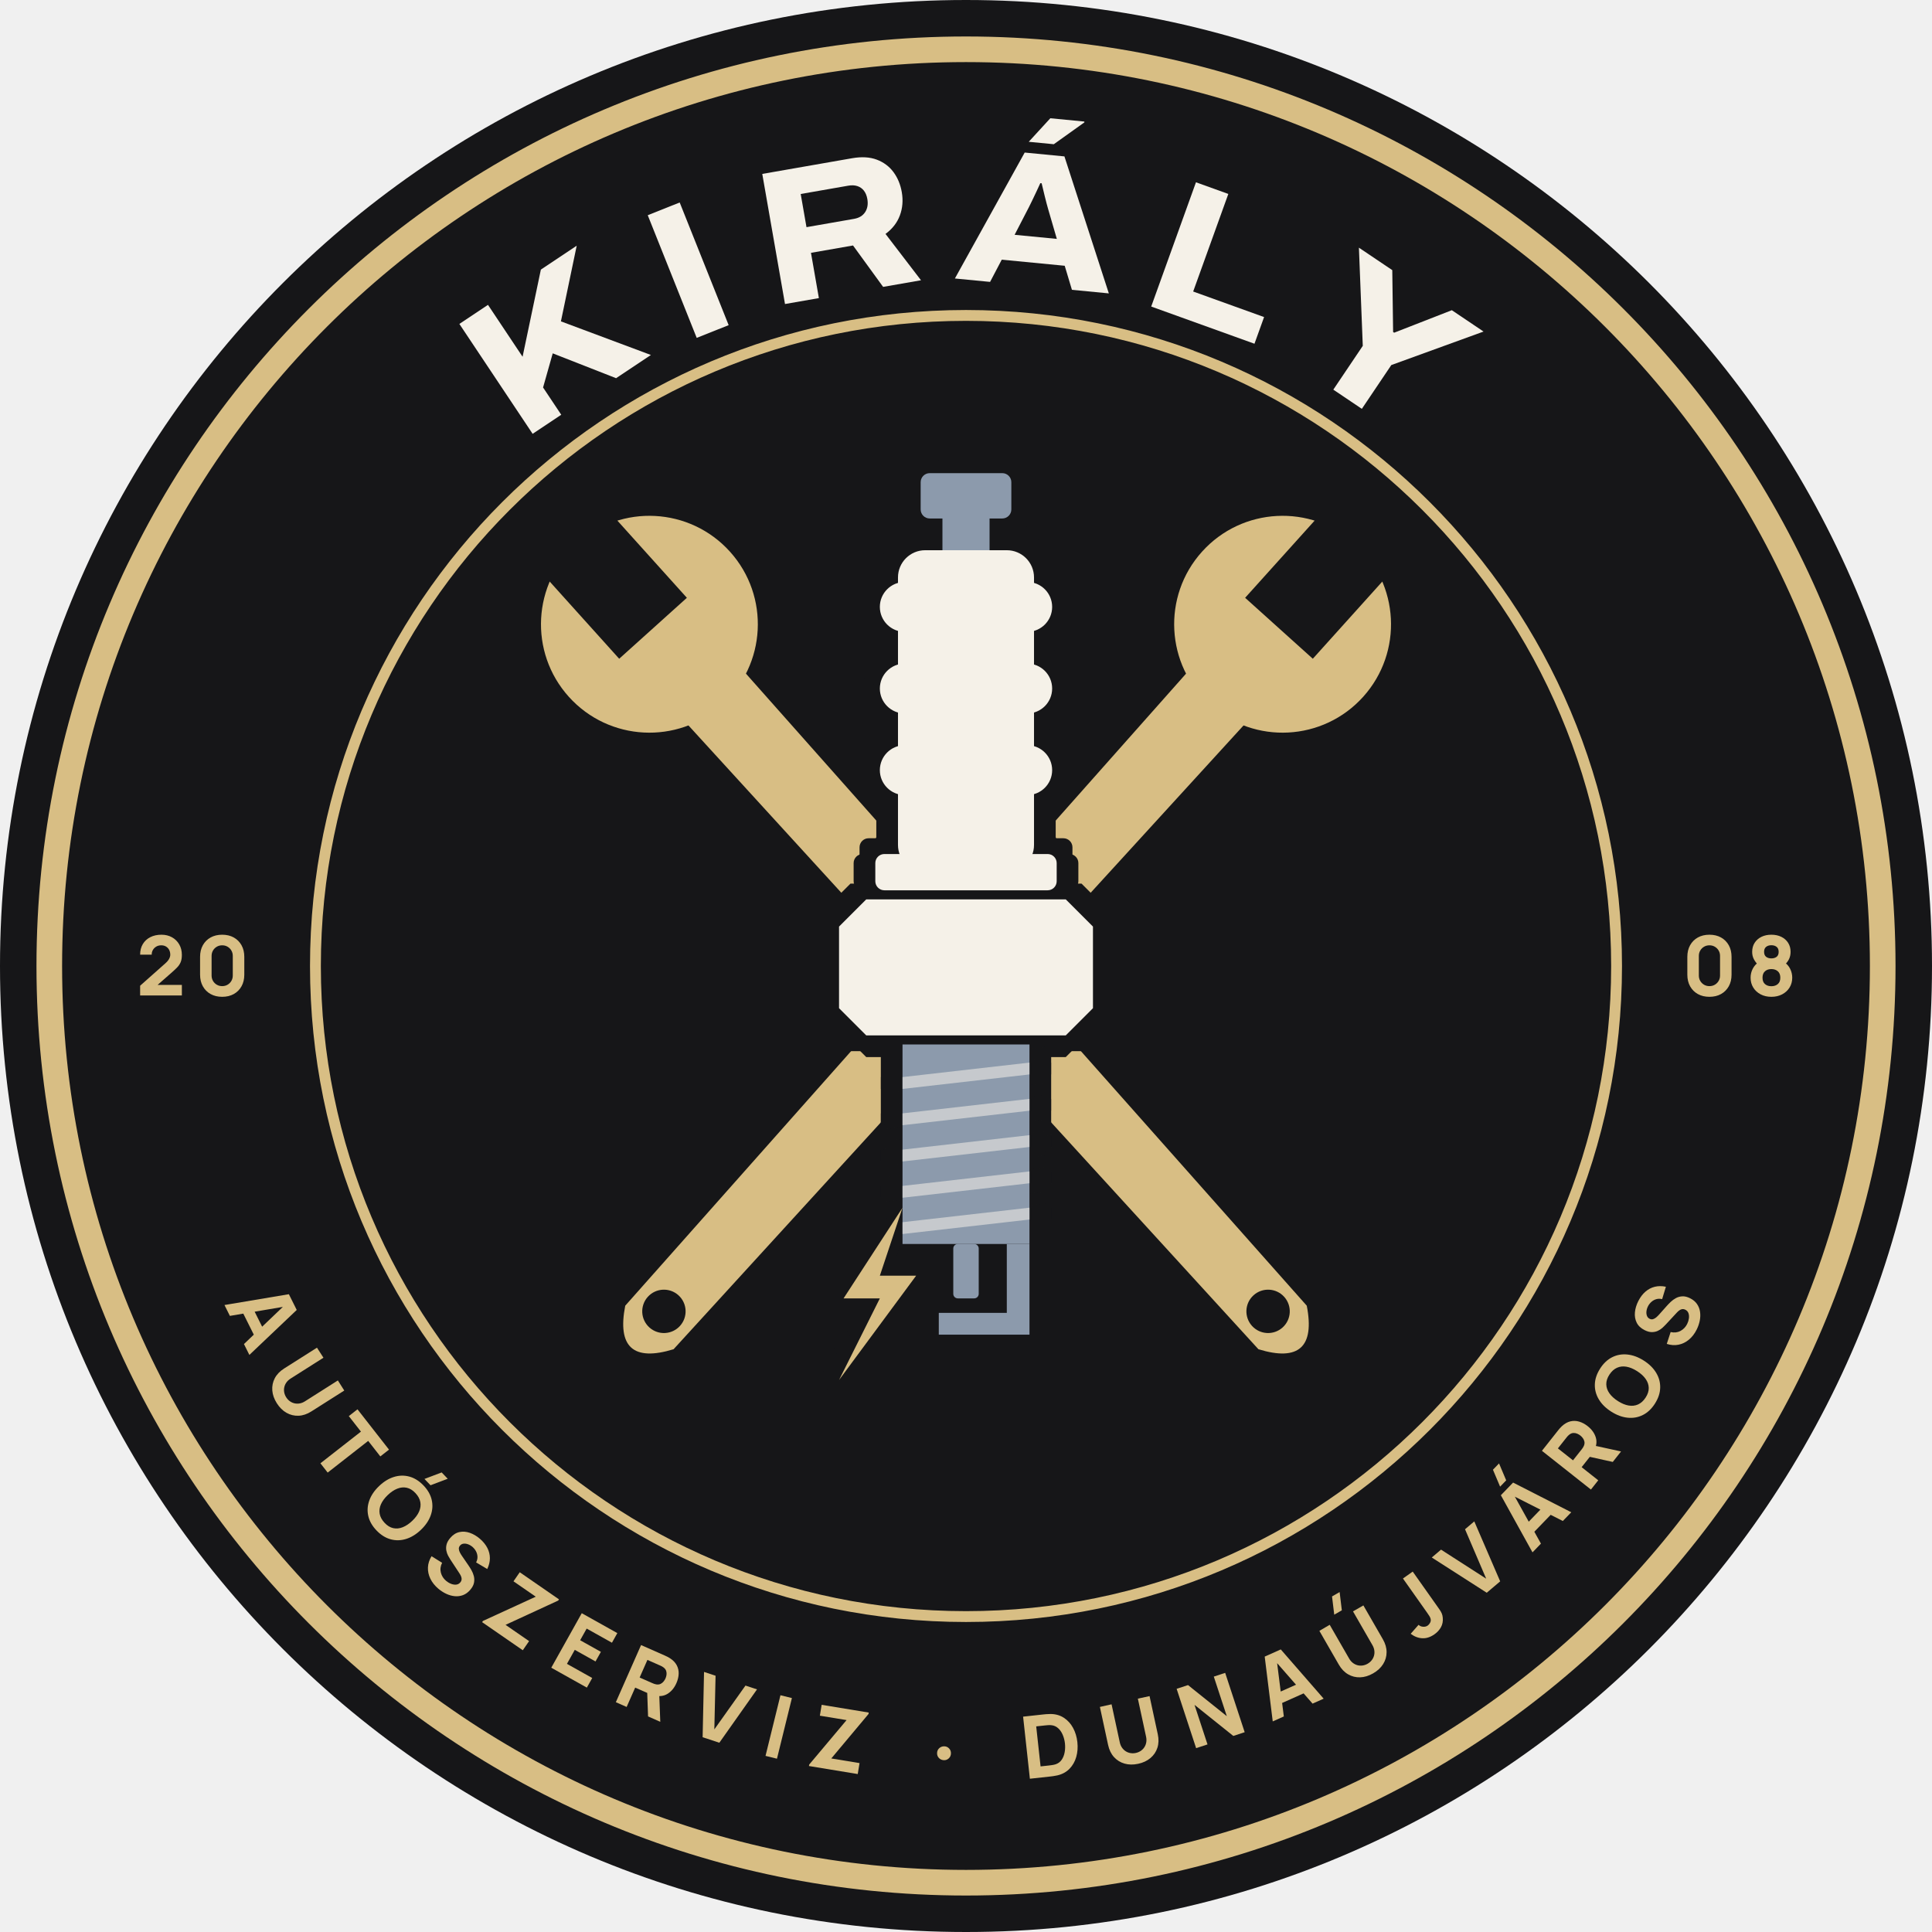
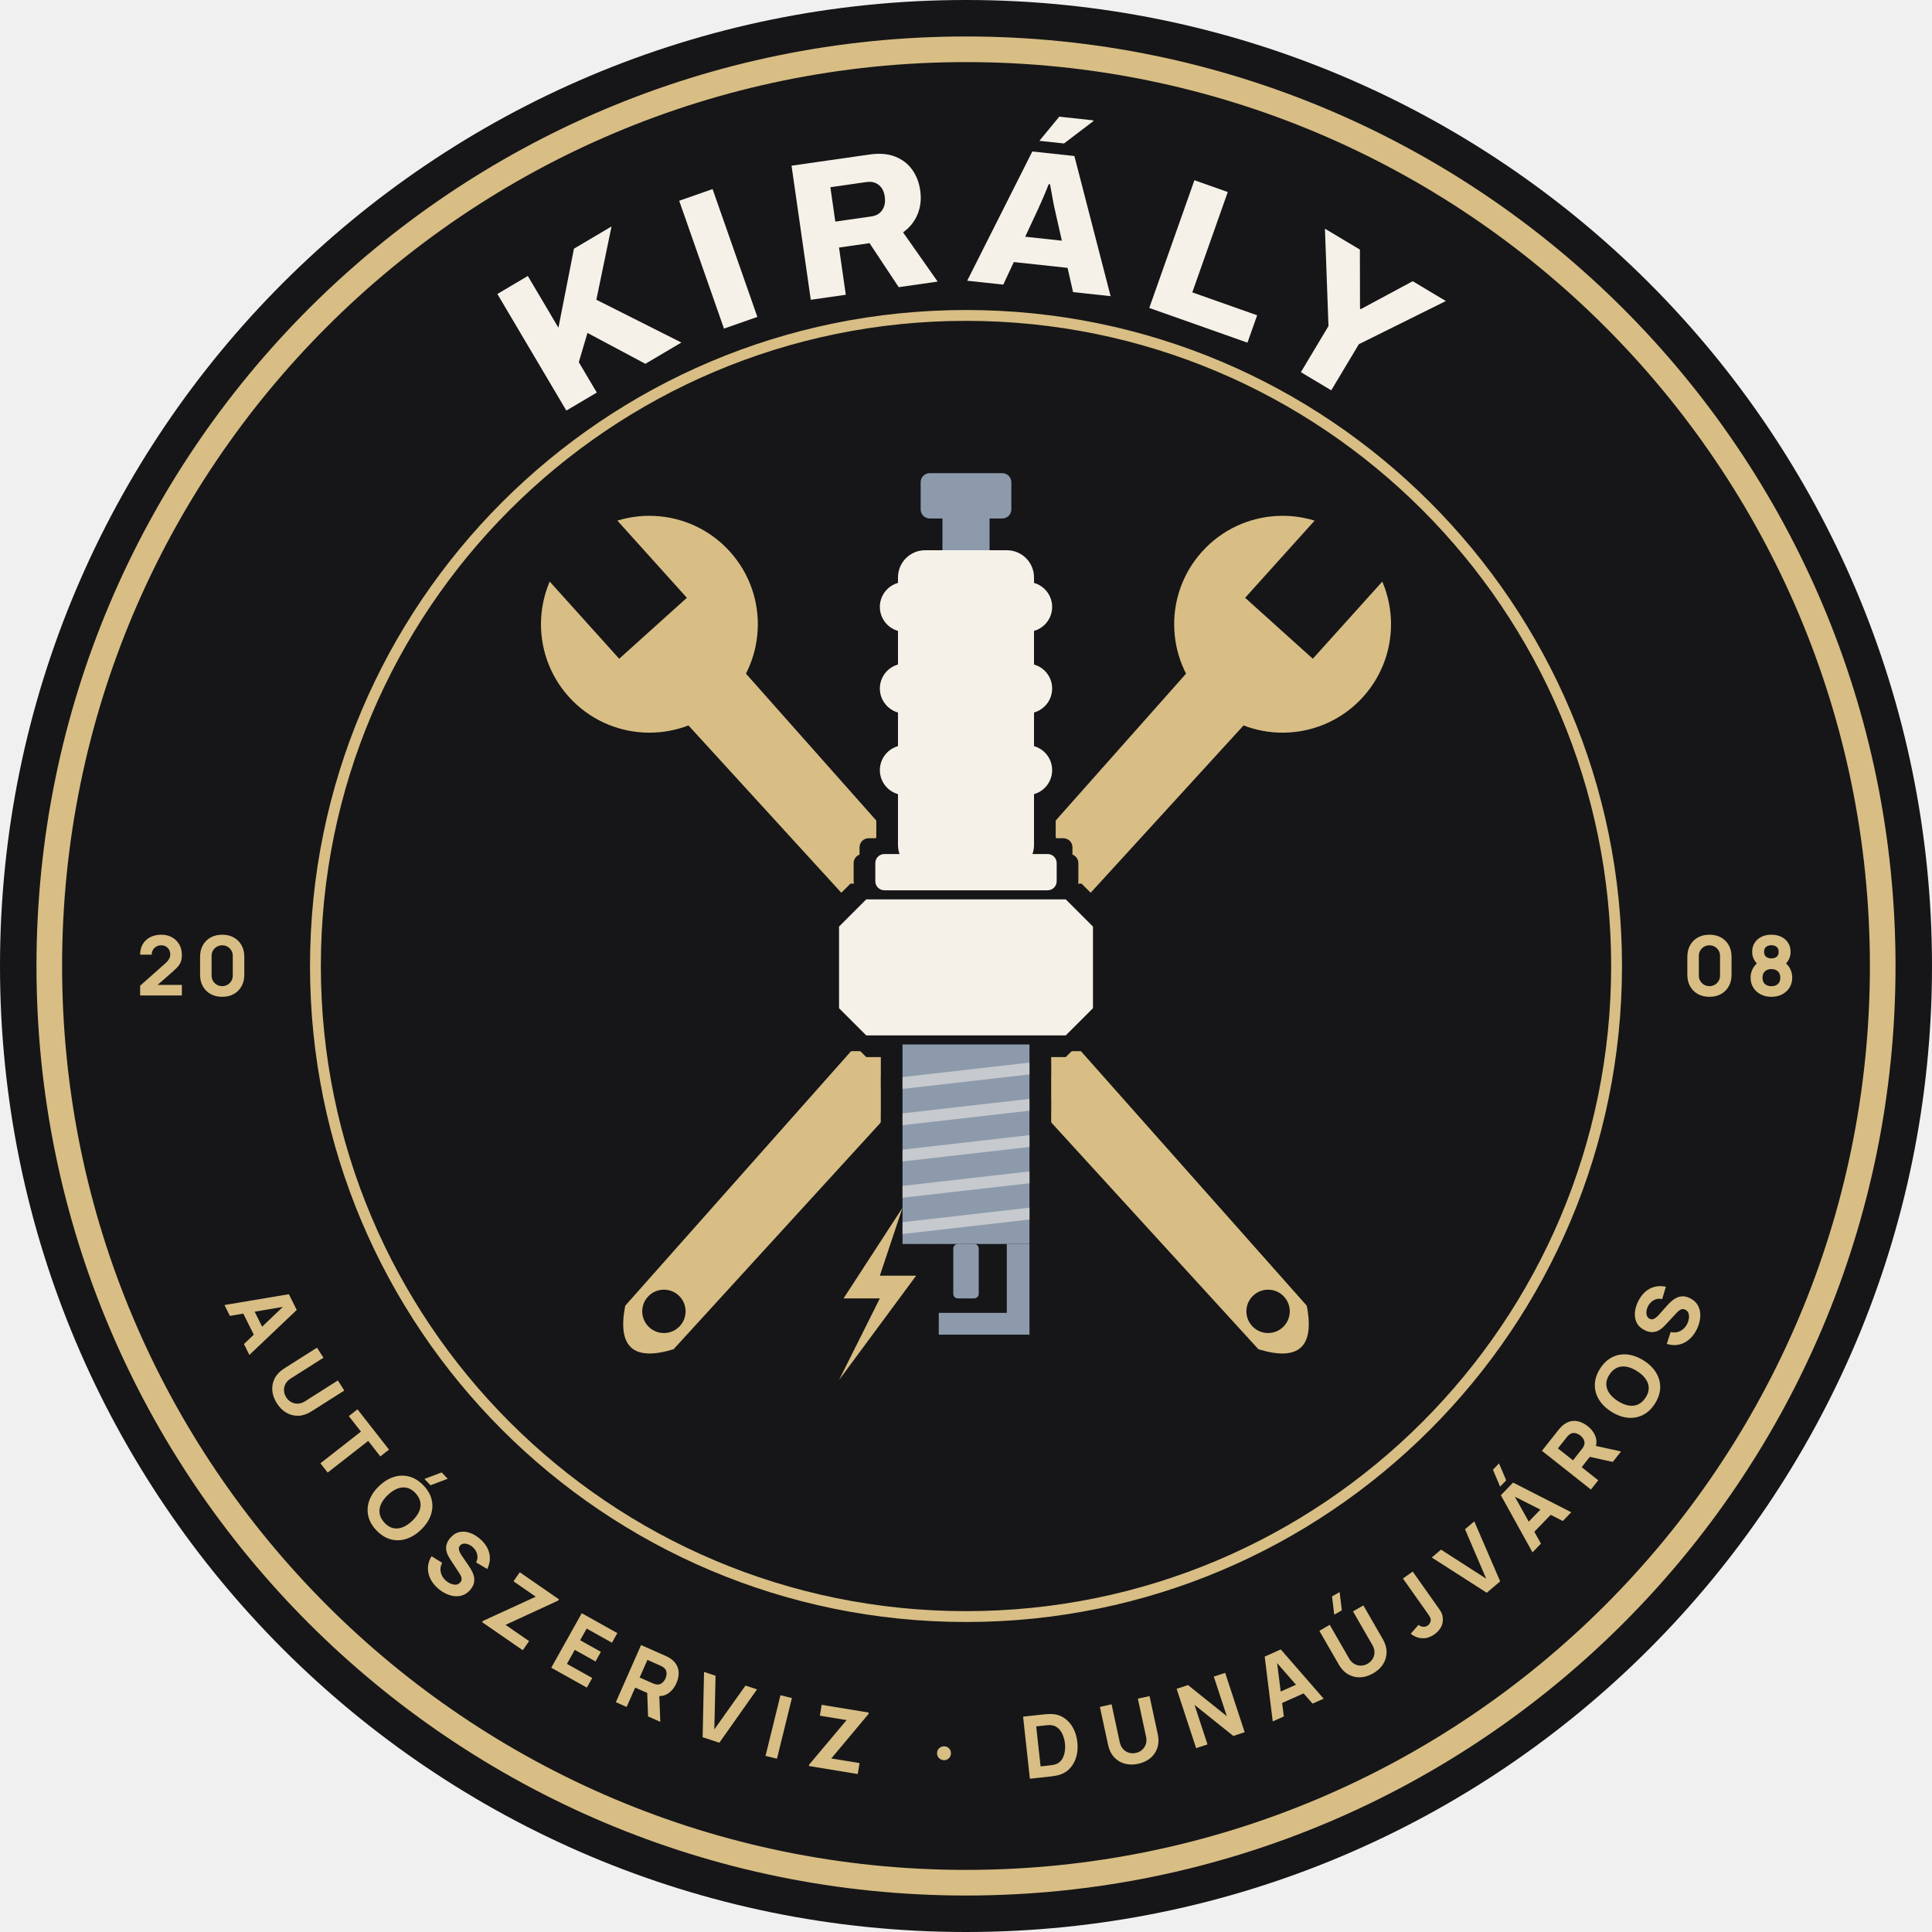
<svg xmlns="http://www.w3.org/2000/svg" viewBox="2 2 196 196" width="784" height="784">
  <circle cx="100" cy="100" r="98" fill="#161618" />
  <path d="M5.7 100a94.3 94.3 0 1 1 188.6 0a94.3 94.3 0 1 1 -188.6 0Z M8.3 100a91.7 91.7 0 1 0 183.4 0a91.7 91.7 0 1 0 -183.4 0Z" fill="#D8BE84" fill-rule="evenodd" />
  <path d="M33.45 100a66.55 66.55 0 1 1 133.1 0a66.55 66.55 0 1 1 -133.1 0Z M34.55 100a65.45 65.45 0 1 0 130.9 0a65.45 65.45 0 1 0 -130.9 0Z" fill="#D8BE84" fill-rule="evenodd" />
-   <path transform="translate(57.84 36.77) rotate(-33.69)" d="M-6.628 6.689V-6.71H-3.139V-0.384L3.308 -6.71H7.678L2.089 -1.213L7.793 6.689H3.548L-0.403 1.026L-3.139 3.364V6.689Z" fill="#F5F1E8" />
-   <path transform="translate(71.82 29.42) rotate(-21.76)" d="M-1.743 6.689V-6.71H1.746V6.689Z" fill="#F5F1E8" />
-   <path transform="translate(86.92 25.13) rotate(-9.91)" d="M-6.531 6.689V-6.71H2.716Q4.189 -6.71 5.157 -6.14Q6.125 -5.569 6.61 -4.607Q7.094 -3.644 7.094 -2.458Q7.094 -1.181 6.495 -0.158Q5.895 0.865 4.738 1.438L7.476 6.689H3.574L1.29 2.026H-3.041V6.689ZM-3.041 -0.617H1.859Q2.632 -0.617 3.081 -1.094Q3.531 -1.571 3.531 -2.373Q3.531 -2.898 3.331 -3.268Q3.131 -3.637 2.758 -3.835Q2.386 -4.033 1.859 -4.033H-3.041Z" fill="#F5F1E8" />
-   <path transform="translate(107.32 24.35) rotate(5.53)" d="M-7.839 6.689 -2.021 -6.71H2.028L7.852 6.689H4.09L3.126 4.331H-3.291L-4.252 6.689ZM-2.235 1.694H2.068L0.894 -1.245Q0.814 -1.446 0.689 -1.78Q0.564 -2.114 0.432 -2.493Q0.3 -2.872 0.181 -3.219Q0.062 -3.566 -0.01 -3.773H-0.144Q-0.269 -3.403 -0.441 -2.924Q-0.613 -2.445 -0.777 -1.993Q-0.94 -1.54 -1.061 -1.239ZM-1.718 -7.836 0.231 -10.424H3.699L3.713 -10.342L0.837 -7.836Z" fill="#F5F1E8" />
-   <path transform="translate(125.76 28.5) rotate(19.81)" d="M-5 6.689V-6.71H-1.511V3.812H6.135V6.689Z" fill="#F5F1E8" />
-   <path transform="translate(142.44 36.95) rotate(33.94)" d="M-1.738 6.689V1.335L-7.625 -6.71H-3.545L0.029 -1.551H0.158L3.737 -6.71H7.617L1.751 1.335V6.689Z" fill="#F5F1E8" />
+   <path transform="translate(61.3 34.59) rotate(-30.61)" d="M-6.202 6.86V-6.882H-2.613V-0.783L2.826 -6.882H7.256L2.143 -1.267L7.356 6.86H3.113L-0.346 1.172L-2.613 3.277V6.86Z" fill="#F5F1E8" />
+   <path transform="translate(74.87 28.27) rotate(-19.31)" d="M-1.792 6.86V-6.882H1.797V6.86Z" fill="#F5F1E8" />
+   <path transform="translate(89.22 24.77) rotate(-8.16)" d="M-6.002 6.86V-6.882H1.979Q3.51 -6.882 4.526 -6.307Q5.543 -5.733 6.053 -4.751Q6.564 -3.77 6.564 -2.546Q6.564 -1.217 5.953 -0.187Q5.343 0.843 4.237 1.418L7.001 6.86H3.009L0.717 2.021H-2.413V6.86ZM-2.413 -0.637H1.29Q2.029 -0.637 2.471 -1.125Q2.913 -1.613 2.913 -2.448Q2.913 -2.977 2.717 -3.357Q2.52 -3.736 2.158 -3.949Q1.796 -4.162 1.29 -4.162H-2.413Z" fill="#F5F1E8" />
+   <path transform="translate(108.12 24.44) rotate(6.14)" d="M-7.306 6.86 -2.14 -6.882H2.151L7.326 6.86H3.496L2.678 4.473H-2.808L-3.626 6.86ZM-1.934 1.794H1.806L0.817 -1.1Q0.737 -1.321 0.632 -1.648Q0.528 -1.974 0.419 -2.349Q0.31 -2.725 0.2 -3.099Q0.091 -3.474 0.002 -3.763H-0.13Q-0.229 -3.385 -0.377 -2.897Q-0.525 -2.41 -0.674 -1.934Q-0.823 -1.457 -0.945 -1.1ZM-1.542 -8.034 0.198 -10.685H3.664L3.695 -10.614L0.97 -8.034Z" fill="#F5F1E8" />
+   <path transform="translate(125.34 28.35) rotate(19.47)" d="M-4.732 6.86V-6.882H-1.143V3.915H5.835V6.86Z" fill="#F5F1E8" />
+   <path transform="translate(139.02 34.78) rotate(30.89)" d="M-1.775 6.86V1.41L-7.153 -6.882H-3.022L0.065 -1.745H0.154L3.223 -6.882H7.14L1.814 1.41V6.86Z" fill="#F5F1E8" />
  <path transform="translate(28.87 135.51) rotate(63.47)" d="M-2.829 3.168 -0.893 -3.168H0.893L2.829 3.168H1.597L-0.128 -2.42H0.101L-1.597 3.168ZM-1.668 1.848V0.73H1.676V1.848Z" fill="#D8BE84" />
  <path transform="translate(32.87 142.59) rotate(57.61)" d="M0.0 3.3Q-0.766 3.3 -1.346 2.99Q-1.927 2.68 -2.253 2.116Q-2.578 1.553 -2.578 0.792V-3.159L-1.364 -3.168V0.783Q-1.364 1.096 -1.258 1.351Q-1.153 1.606 -0.966 1.791Q-0.779 1.976 -0.53 2.075Q-0.282 2.174 0.0 2.174Q0.29 2.174 0.539 2.072Q0.788 1.971 0.972 1.786Q1.157 1.602 1.261 1.346Q1.364 1.091 1.364 0.783V-3.168H2.578V0.792Q2.578 1.553 2.253 2.116Q1.927 2.68 1.346 2.99Q0.766 3.3 0.0 3.3Z" fill="#D8BE84" />
  <path transform="translate(37.37 148.97) rotate(51.98)" d="M-0.598 3.168V-2.05H-2.596V-3.168H2.596V-2.05H0.598V3.168Z" fill="#D8BE84" />
  <path transform="translate(42.58 154.98) rotate(46.24)" d="M0.48 -3.828H-0.409L0.321 -5.544H1.21ZM0.0 3.3Q-0.95 3.3 -1.639 2.886Q-2.328 2.473 -2.699 1.729Q-3.071 0.986 -3.071 4.440892098500626e-16Q-3.071 -0.986 -2.699 -1.729Q-2.328 -2.473 -1.639 -2.886Q-0.95 -3.3 0.0 -3.3Q0.95 -3.3 1.639 -2.886Q2.328 -2.473 2.699 -1.729Q3.071 -0.986 3.071 4.440892098500626e-16Q3.071 0.986 2.699 1.729Q2.328 2.473 1.639 2.886Q0.95 3.3 0.0 3.3ZM0.0 2.174Q0.603 2.182 1.003 1.914Q1.404 1.646 1.604 1.153Q1.804 0.66 1.804 4.440892098500626e-16Q1.804 -0.66 1.604 -1.144Q1.404 -1.628 1.003 -1.896Q0.603 -2.165 0.0 -2.174Q-0.603 -2.182 -1.003 -1.914Q-1.404 -1.646 -1.604 -1.153Q-1.804 -0.66 -1.804 4.440892098500626e-16Q-1.804 0.66 -1.604 1.144Q-1.404 1.628 -1.003 1.896Q-0.603 2.165 0.0 2.174Z" fill="#D8BE84" />
  <path transform="translate(48.56 160.62) rotate(40.32)" d="M0.057 3.3Q-0.647 3.3 -1.212 3.051Q-1.778 2.803 -2.141 2.339Q-2.504 1.874 -2.6 1.232L-1.351 1.047Q-1.219 1.593 -0.805 1.888Q-0.392 2.182 0.136 2.182Q0.431 2.182 0.708 2.09Q0.986 1.998 1.164 1.817Q1.342 1.637 1.342 1.373Q1.342 1.276 1.313 1.186Q1.285 1.096 1.219 1.016Q1.153 0.937 1.032 0.867Q0.911 0.796 0.726 0.739L-0.92 0.255Q-1.104 0.202 -1.349 0.106Q-1.593 0.009 -1.822 -0.172Q-2.05 -0.352 -2.202 -0.649Q-2.354 -0.946 -2.354 -1.399Q-2.354 -2.037 -2.033 -2.46Q-1.712 -2.882 -1.175 -3.089Q-0.638 -3.296 0.013 -3.291Q0.669 -3.282 1.184 -3.067Q1.698 -2.851 2.046 -2.44Q2.394 -2.028 2.548 -1.434L1.254 -1.214Q1.184 -1.522 0.994 -1.734Q0.805 -1.945 0.543 -2.055Q0.282 -2.165 -0.004 -2.174Q-0.286 -2.182 -0.535 -2.097Q-0.783 -2.011 -0.939 -1.848Q-1.096 -1.685 -1.096 -1.461Q-1.096 -1.254 -0.968 -1.124Q-0.84 -0.994 -0.647 -0.915Q-0.453 -0.836 -0.251 -0.783L0.849 -0.484Q1.096 -0.418 1.395 -0.31Q1.694 -0.202 1.969 -0.011Q2.244 0.18 2.422 0.493Q2.6 0.805 2.6 1.285Q2.6 1.795 2.387 2.176Q2.174 2.556 1.813 2.805Q1.452 3.054 0.997 3.177Q0.541 3.3 0.057 3.3Z" fill="#D8BE84" />
  <path transform="translate(54.81 165.41) rotate(34.64)" d="M-2.552 3.168V3.018L0.458 -2.05H-2.288V-3.168H2.552V-3.018L-0.44 2.042H2.464V3.168Z" fill="#D8BE84" />
  <path transform="translate(61.2 169.39) rotate(29.22)" d="M-1.98 3.168V-3.168H2.156V-2.05H-0.783V-0.695H1.628V0.422H-0.783V2.05H2.156V3.168Z" fill="#D8BE84" />
  <path transform="translate(67.89 172.73) rotate(23.82)" d="M-2.332 3.168V-3.168H0.343Q0.436 -3.168 0.592 -3.161Q0.748 -3.155 0.871 -3.133Q1.439 -3.045 1.802 -2.759Q2.165 -2.473 2.336 -2.039Q2.508 -1.606 2.508 -1.074Q2.508 -0.277 2.112 0.288Q1.716 0.854 0.871 0.986L0.343 1.021H-1.135V3.168ZM1.241 3.168 -0.009 0.59 1.223 0.352 2.596 3.168ZM-1.135 -0.097H0.29Q0.383 -0.097 0.493 -0.106Q0.603 -0.114 0.695 -0.141Q0.937 -0.207 1.069 -0.363Q1.201 -0.519 1.252 -0.711Q1.302 -0.902 1.302 -1.074Q1.302 -1.245 1.252 -1.437Q1.201 -1.628 1.069 -1.784Q0.937 -1.94 0.695 -2.006Q0.603 -2.033 0.493 -2.042Q0.383 -2.05 0.29 -2.05H-1.135Z" fill="#D8BE84" />
  <path transform="translate(75.12 175.51) rotate(18.23)" d="M-0.893 3.168 -2.829 -3.168H-1.597L-0.013 2.042L1.597 -3.168H2.829L0.893 3.168Z" fill="#D8BE84" />
  <path transform="translate(81 177.2) rotate(13.83)" d="M-0.598 3.168V-3.168H0.598V3.168Z" fill="#D8BE84" />
  <path transform="translate(87.1 178.45) rotate(9.34)" d="M-2.552 3.168V3.018L0.458 -2.05H-2.288V-3.168H2.552V-3.018L-0.44 2.042H2.464V3.168Z" fill="#D8BE84" />
  <path transform="translate(97.78 179.47) rotate(1.6)" d="M0.018 1.1Q-0.286 1.1 -0.495 0.9Q-0.704 0.7 -0.704 0.396Q-0.704 0.092 -0.495 -0.108Q-0.286 -0.308 0.018 -0.308Q0.295 -0.308 0.499 -0.108Q0.704 0.092 0.704 0.396Q0.704 0.7 0.499 0.9Q0.295 1.1 0.018 1.1Z" fill="#D8BE84" />
  <path transform="translate(108.63 179.03) rotate(-6.23)" d="M-2.508 3.168V-3.168H-0.458Q-0.383 -3.168 -0.15 -3.164Q0.084 -3.159 0.299 -3.133Q1.065 -3.04 1.597 -2.6Q2.13 -2.16 2.407 -1.483Q2.684 -0.805 2.684 4.440892098500626e-16Q2.684 0.805 2.407 1.483Q2.13 2.16 1.597 2.6Q1.065 3.04 0.299 3.133Q0.084 3.159 -0.15 3.164Q-0.383 3.168 -0.458 3.168ZM-1.294 2.042H-0.458Q-0.339 2.042 -0.136 2.035Q0.066 2.028 0.229 1.998Q0.642 1.914 0.904 1.61Q1.166 1.307 1.291 0.88Q1.417 0.453 1.417 4.440892098500626e-16Q1.417 -0.475 1.287 -0.902Q1.157 -1.329 0.893 -1.624Q0.629 -1.918 0.229 -1.998Q0.066 -2.033 -0.136 -2.037Q-0.339 -2.042 -0.458 -2.042H-1.294Z" fill="#D8BE84" />
  <path transform="translate(116.77 177.71) rotate(-12.18)" d="M0.0 3.3Q-0.766 3.3 -1.346 2.99Q-1.927 2.68 -2.253 2.116Q-2.578 1.553 -2.578 0.792V-3.159L-1.364 -3.168V0.783Q-1.364 1.096 -1.258 1.351Q-1.153 1.606 -0.966 1.791Q-0.779 1.976 -0.53 2.075Q-0.282 2.174 0.0 2.174Q0.29 2.174 0.539 2.072Q0.788 1.971 0.972 1.786Q1.157 1.602 1.261 1.346Q1.364 1.091 1.364 0.783V-3.168H2.578V0.792Q2.578 1.553 2.253 2.116Q1.927 2.68 1.346 2.99Q0.766 3.3 0.0 3.3Z" fill="#D8BE84" />
  <path transform="translate(124.82 175.53) rotate(-18.19)" d="M-2.592 3.168V-3.168H-1.377L1.377 1.056V-3.168H2.592V3.168H1.377L-1.377 -1.056V3.168Z" fill="#D8BE84" />
  <path transform="translate(132.41 172.59) rotate(-24.06)" d="M-2.829 3.168 -0.893 -3.168H0.893L2.829 3.168H1.597L-0.128 -2.42H0.101L-1.597 3.168ZM-1.668 1.848V0.73H1.676V1.848Z" fill="#D8BE84" />
  <path transform="translate(139.66 168.9) rotate(-29.93)" d="M0.436 -3.828H-0.453L0.277 -5.544H1.166ZM0.0 3.3Q-0.766 3.3 -1.346 2.99Q-1.927 2.68 -2.253 2.116Q-2.578 1.553 -2.578 0.792V-3.159L-1.364 -3.168V0.783Q-1.364 1.096 -1.258 1.351Q-1.153 1.606 -0.966 1.791Q-0.779 1.976 -0.53 2.075Q-0.282 2.174 0.0 2.174Q0.29 2.174 0.539 2.072Q0.788 1.971 0.972 1.786Q1.157 1.602 1.261 1.346Q1.364 1.091 1.364 0.783V-3.168H2.578V0.792Q2.578 1.553 2.253 2.116Q1.927 2.68 1.346 2.99Q0.766 3.3 0.0 3.3Z" fill="#D8BE84" />
  <path transform="translate(145.88 164.92) rotate(-35.25)" d="M-0.312 3.3Q-1.069 3.3 -1.56 2.913Q-2.05 2.526 -2.257 1.866L-1.078 1.584Q-1.038 1.826 -0.823 2.004Q-0.607 2.182 -0.365 2.182Q-0.198 2.182 -0.007 2.09Q0.185 1.998 0.268 1.795Q0.321 1.668 0.33 1.483Q0.339 1.298 0.339 1.056V-3.168H1.553V1.056Q1.553 1.36 1.551 1.584Q1.549 1.808 1.507 2.004Q1.465 2.2 1.342 2.411Q1.074 2.878 0.642 3.089Q0.211 3.3 -0.312 3.3Z" fill="#D8BE84" />
  <path transform="translate(151.46 160.59) rotate(-40.34)" d="M-0.893 3.168 -2.829 -3.168H-1.597L-0.013 2.042L1.597 -3.168H2.829L0.893 3.168Z" fill="#D8BE84" />
  <path transform="translate(157.16 155.25) rotate(-45.97)" d="M0.568 -3.828H-0.321L0.409 -5.544H1.298ZM-2.829 3.168 -0.893 -3.168H0.893L2.829 3.168H1.597L-0.128 -2.42H0.101L-1.597 3.168ZM-1.668 1.848V0.73H1.676V1.848Z" fill="#D8BE84" />
  <path transform="translate(162.36 149.32) rotate(-51.66)" d="M-2.332 3.168V-3.168H0.343Q0.436 -3.168 0.592 -3.161Q0.748 -3.155 0.871 -3.133Q1.439 -3.045 1.802 -2.759Q2.165 -2.473 2.336 -2.039Q2.508 -1.606 2.508 -1.074Q2.508 -0.277 2.112 0.288Q1.716 0.854 0.871 0.986L0.343 1.021H-1.135V3.168ZM1.241 3.168 -0.009 0.59 1.223 0.352 2.596 3.168ZM-1.135 -0.097H0.29Q0.383 -0.097 0.493 -0.106Q0.603 -0.114 0.695 -0.141Q0.937 -0.207 1.069 -0.363Q1.201 -0.519 1.252 -0.711Q1.302 -0.902 1.302 -1.074Q1.302 -1.245 1.252 -1.437Q1.201 -1.628 1.069 -1.784Q0.937 -1.94 0.695 -2.006Q0.603 -2.033 0.493 -2.042Q0.383 -2.05 0.29 -2.05H-1.135Z" fill="#D8BE84" />
  <path transform="translate(167.11 142.62) rotate(-57.58)" d="M0.0 3.3Q-0.95 3.3 -1.639 2.886Q-2.328 2.473 -2.699 1.729Q-3.071 0.986 -3.071 4.440892098500626e-16Q-3.071 -0.986 -2.699 -1.729Q-2.328 -2.473 -1.639 -2.886Q-0.95 -3.3 0.0 -3.3Q0.95 -3.3 1.639 -2.886Q2.328 -2.473 2.699 -1.729Q3.071 -0.986 3.071 4.440892098500626e-16Q3.071 0.986 2.699 1.729Q2.328 2.473 1.639 2.886Q0.95 3.3 0.0 3.3ZM0.0 2.174Q0.603 2.182 1.003 1.914Q1.404 1.646 1.604 1.153Q1.804 0.66 1.804 4.440892098500626e-16Q1.804 -0.66 1.604 -1.144Q1.404 -1.628 1.003 -1.896Q0.603 -2.165 0.0 -2.174Q-0.603 -2.182 -1.003 -1.914Q-1.404 -1.646 -1.604 -1.153Q-1.804 -0.66 -1.804 4.440892098500626e-16Q-1.804 0.66 -1.604 1.144Q-1.404 1.628 -1.003 1.896Q-0.603 2.165 0.0 2.174Z" fill="#D8BE84" />
  <path transform="translate(171.15 135.46) rotate(-63.51)" d="M0.057 3.3Q-0.647 3.3 -1.212 3.051Q-1.778 2.803 -2.141 2.339Q-2.504 1.874 -2.6 1.232L-1.351 1.047Q-1.219 1.593 -0.805 1.888Q-0.392 2.182 0.136 2.182Q0.431 2.182 0.708 2.09Q0.986 1.998 1.164 1.817Q1.342 1.637 1.342 1.373Q1.342 1.276 1.313 1.186Q1.285 1.096 1.219 1.016Q1.153 0.937 1.032 0.867Q0.911 0.796 0.726 0.739L-0.92 0.255Q-1.104 0.202 -1.349 0.106Q-1.593 0.009 -1.822 -0.172Q-2.05 -0.352 -2.202 -0.649Q-2.354 -0.946 -2.354 -1.399Q-2.354 -2.037 -2.033 -2.46Q-1.712 -2.882 -1.175 -3.089Q-0.638 -3.296 0.013 -3.291Q0.669 -3.282 1.184 -3.067Q1.698 -2.851 2.046 -2.44Q2.394 -2.028 2.548 -1.434L1.254 -1.214Q1.184 -1.522 0.994 -1.734Q0.805 -1.945 0.543 -2.055Q0.282 -2.165 -0.004 -2.174Q-0.286 -2.182 -0.535 -2.097Q-0.783 -2.011 -0.939 -1.848Q-1.096 -1.685 -1.096 -1.461Q-1.096 -1.254 -0.968 -1.124Q-0.84 -0.994 -0.647 -0.915Q-0.453 -0.836 -0.251 -0.783L0.849 -0.484Q1.096 -0.418 1.395 -0.31Q1.694 -0.202 1.969 -0.011Q2.244 0.18 2.422 0.493Q2.6 0.805 2.6 1.285Q2.6 1.795 2.387 2.176Q2.174 2.556 1.813 2.805Q1.452 3.054 0.997 3.177Q0.541 3.3 0.057 3.3Z" fill="#D8BE84" />
  <path d="M16.216 102.992V102L18.753 99.749Q19.039 99.497 19.156 99.275Q19.274 99.052 19.274 98.859Q19.274 98.582 19.161 98.365Q19.047 98.149 18.841 98.025Q18.636 97.901 18.358 97.901Q18.069 97.901 17.848 98.034Q17.628 98.166 17.506 98.382Q17.384 98.598 17.392 98.85H16.216Q16.216 98.229 16.489 97.775Q16.762 97.322 17.25 97.074Q17.737 96.826 18.384 96.826Q18.976 96.826 19.444 97.084Q19.912 97.343 20.181 97.805Q20.45 98.267 20.45 98.876Q20.45 99.325 20.324 99.621Q20.198 99.917 19.95 100.167Q19.702 100.417 19.341 100.732L17.703 102.168L17.611 101.916H20.45V102.992ZM24.541 103.126Q23.869 103.126 23.365 102.845Q22.861 102.563 22.579 102.059Q22.298 101.555 22.298 100.883V99.069Q22.298 98.397 22.579 97.893Q22.861 97.389 23.365 97.107Q23.869 96.826 24.541 96.826Q25.213 96.826 25.717 97.107Q26.221 97.389 26.502 97.893Q26.784 98.397 26.784 99.069V100.883Q26.784 101.555 26.502 102.059Q26.221 102.563 25.717 102.845Q25.213 103.126 24.541 103.126ZM24.541 102.042Q24.843 102.042 25.087 101.9Q25.33 101.757 25.473 101.513Q25.616 101.27 25.616 100.967V98.976Q25.616 98.674 25.473 98.43Q25.33 98.187 25.087 98.044Q24.843 97.901 24.541 97.901Q24.238 97.901 23.995 98.044Q23.751 98.187 23.608 98.43Q23.466 98.674 23.466 98.976V100.967Q23.466 101.27 23.608 101.513Q23.751 101.757 23.995 101.9Q24.238 102.042 24.541 102.042Z" fill="#D8BE84" />
  <path d="M175.421 103.126Q174.749 103.126 174.245 102.845Q173.741 102.563 173.46 102.059Q173.179 101.555 173.179 100.883V99.069Q173.179 98.397 173.46 97.893Q173.741 97.389 174.245 97.107Q174.749 96.826 175.421 96.826Q176.093 96.826 176.597 97.107Q177.101 97.389 177.383 97.893Q177.664 98.397 177.664 99.069V100.883Q177.664 101.555 177.383 102.059Q177.101 102.563 176.597 102.845Q176.093 103.126 175.421 103.126ZM175.421 102.042Q175.724 102.042 175.967 101.9Q176.211 101.757 176.354 101.513Q176.497 101.27 176.497 100.967V98.976Q176.497 98.674 176.354 98.43Q176.211 98.187 175.967 98.044Q175.724 97.901 175.421 97.901Q175.119 97.901 174.875 98.044Q174.632 98.187 174.489 98.43Q174.346 98.674 174.346 98.976V100.967Q174.346 101.27 174.489 101.513Q174.632 101.757 174.875 101.9Q175.119 102.042 175.421 102.042ZM181.705 103.126Q181.091 103.126 180.615 102.876Q180.138 102.626 179.867 102.187Q179.596 101.748 179.596 101.186Q179.596 100.707 179.812 100.283Q180.029 99.858 180.436 99.59L180.411 99.942Q180.104 99.644 179.93 99.312Q179.756 98.981 179.756 98.565Q179.756 98.04 180.006 97.649Q180.256 97.259 180.695 97.042Q181.133 96.826 181.705 96.826Q182.276 96.826 182.715 97.042Q183.154 97.259 183.404 97.649Q183.653 98.04 183.653 98.565Q183.653 98.981 183.49 99.31Q183.326 99.64 182.99 99.951V99.598Q183.389 99.85 183.605 100.278Q183.821 100.707 183.821 101.186Q183.821 101.748 183.548 102.187Q183.275 102.626 182.797 102.876Q182.318 103.126 181.705 103.126ZM181.705 102.051Q182.108 102.051 182.36 101.832Q182.612 101.614 182.612 101.186Q182.612 100.761 182.36 100.537Q182.108 100.312 181.705 100.312Q181.301 100.312 181.054 100.537Q180.806 100.761 180.806 101.186Q180.806 101.614 181.054 101.832Q181.301 102.051 181.705 102.051ZM181.705 99.228Q182.032 99.228 182.238 99.067Q182.444 98.905 182.444 98.565Q182.444 98.225 182.238 98.059Q182.032 97.893 181.705 97.893Q181.377 97.893 181.171 98.059Q180.965 98.225 180.965 98.565Q180.965 98.905 181.171 99.067Q181.377 99.228 181.705 99.228Z" fill="#D8BE84" />
  <g transform="rotate(-42 100 101)">
    <defs>
      <mask id="vk3" maskUnits="userSpaceOnUse" x="-100" y="-99" width="400" height="400">
        <rect x="-100" y="-99" width="400" height="400" fill="#000" />
        <path d="M89 53a11 11 0 1 1 22 0a11 11 0 1 1 -22 0Z" fill="#fff" />
        <path d="M96.04 58.5H103.96L103.3 149Q100 154.5 96.7 149Z" fill="#fff" />
        <path d="M95.38 40H104.62V53.55H95.38Z" fill="#000" />
        <circle cx="100" cy="146.8" r="2.2" fill="#000" />
      </mask>
    </defs>
    <rect x="-100" y="-99" width="400" height="400" fill="#D8BE84" mask="url(#vk3)" />
  </g>
  <g transform="rotate(42 100 101)">
    <defs>
      <mask id="vk4" maskUnits="userSpaceOnUse" x="-100" y="-99" width="400" height="400">
        <rect x="-100" y="-99" width="400" height="400" fill="#000" />
        <path d="M89 53a11 11 0 1 1 22 0a11 11 0 1 1 -22 0Z" fill="#fff" />
        <path d="M96.04 58.5H103.96L103.3 149Q100 154.5 96.7 149Z" fill="#fff" />
        <path d="M95.38 40H104.62V53.55H95.38Z" fill="#000" />
        <circle cx="100" cy="146.8" r="2.2" fill="#000" />
      </mask>
    </defs>
    <rect x="-100" y="-99" width="400" height="400" fill="#D8BE84" mask="url(#vk4)" />
  </g>
  <g transform="translate(-2.2 0)">
    <rect x="95.40" y="50.00" width="9.20" height="4.60" rx="0.92" fill="#161618" />
    <rect x="97.61" y="54.14" width="4.78" height="4.14" rx="0.00" fill="#161618" />
    <rect x="93.10" y="57.82" width="13.80" height="32.66" rx="2.76" fill="#161618" />
    <rect x="91.26" y="61.04" width="17.48" height="5.06" rx="2.53" fill="#161618" />
    <rect x="91.26" y="69.32" width="17.48" height="5.06" rx="2.53" fill="#161618" />
    <rect x="91.26" y="77.60" width="17.48" height="5.06" rx="2.53" fill="#161618" />
    <rect x="90.80" y="88.64" width="18.40" height="3.68" rx="0.92" fill="#161618" />
    <path d="M87.12 96.00L89.88 93.24H110.12L112.88 96.00V104.28L110.12 107.04H89.88L87.12 104.28Z" fill="#161618" />
    <rect x="93.56" y="107.96" width="12.88" height="20.24" rx="0.00" fill="#161618" />
    <path d="M93.56 111.27L106.44 109.80V111.00L93.56 112.47Z" fill="#161618" opacity=".55" />
    <path d="M93.56 114.95L106.44 113.48V114.68L93.56 116.15Z" fill="#161618" opacity=".55" />
    <path d="M93.56 118.63L106.44 117.16V118.36L93.56 119.83Z" fill="#161618" opacity=".55" />
    <path d="M93.56 122.31L106.44 120.84V122.04L93.56 123.51Z" fill="#161618" opacity=".55" />
    <path d="M93.56 125.99L106.44 124.52V125.72L93.56 127.19Z" fill="#161618" opacity=".55" />
    <rect x="98.71" y="128.20" width="2.58" height="5.52" rx="0.46" fill="#161618" />
    <path d="M104.14 128.20H106.44V137.40H97.24V135.19H104.14Z" fill="#161618" />
    <path d="M93.56 124.52L87.58 133.72H91.26L87.12 142.00L94.94 131.42H91.26Z" fill="#161618" />
  </g>
  <g transform="translate(2.2 0)">
    <rect x="95.40" y="50.00" width="9.20" height="4.60" rx="0.92" fill="#161618" />
    <rect x="97.61" y="54.14" width="4.78" height="4.14" rx="0.00" fill="#161618" />
    <rect x="93.10" y="57.82" width="13.80" height="32.66" rx="2.76" fill="#161618" />
    <rect x="91.26" y="61.04" width="17.48" height="5.06" rx="2.53" fill="#161618" />
    <rect x="91.26" y="69.32" width="17.48" height="5.06" rx="2.53" fill="#161618" />
    <rect x="91.26" y="77.60" width="17.48" height="5.06" rx="2.53" fill="#161618" />
    <rect x="90.80" y="88.64" width="18.40" height="3.68" rx="0.92" fill="#161618" />
    <path d="M87.12 96.00L89.88 93.24H110.12L112.88 96.00V104.28L110.12 107.04H89.88L87.12 104.28Z" fill="#161618" />
    <rect x="93.56" y="107.96" width="12.88" height="20.24" rx="0.00" fill="#161618" />
    <path d="M93.56 111.27L106.44 109.80V111.00L93.56 112.47Z" fill="#161618" opacity=".55" />
    <path d="M93.56 114.95L106.44 113.48V114.68L93.56 116.15Z" fill="#161618" opacity=".55" />
    <path d="M93.56 118.63L106.44 117.16V118.36L93.56 119.83Z" fill="#161618" opacity=".55" />
    <path d="M93.56 122.31L106.44 120.84V122.04L93.56 123.51Z" fill="#161618" opacity=".55" />
    <path d="M93.56 125.99L106.44 124.52V125.72L93.56 127.19Z" fill="#161618" opacity=".55" />
    <rect x="98.71" y="128.20" width="2.58" height="5.52" rx="0.46" fill="#161618" />
    <path d="M104.14 128.20H106.44V137.40H97.24V135.19H104.14Z" fill="#161618" />
    <path d="M93.56 124.52L87.58 133.72H91.26L87.12 142.00L94.94 131.42H91.26Z" fill="#161618" />
  </g>
  <g transform="translate(0 -2.2)">
    <rect x="95.40" y="50.00" width="9.20" height="4.60" rx="0.92" fill="#161618" />
    <rect x="97.61" y="54.14" width="4.78" height="4.14" rx="0.00" fill="#161618" />
    <rect x="93.10" y="57.82" width="13.80" height="32.66" rx="2.76" fill="#161618" />
    <rect x="91.26" y="61.04" width="17.48" height="5.06" rx="2.53" fill="#161618" />
    <rect x="91.26" y="69.32" width="17.48" height="5.06" rx="2.53" fill="#161618" />
    <rect x="91.26" y="77.60" width="17.48" height="5.06" rx="2.53" fill="#161618" />
    <rect x="90.80" y="88.64" width="18.40" height="3.68" rx="0.92" fill="#161618" />
    <path d="M87.12 96.00L89.88 93.24H110.12L112.88 96.00V104.28L110.12 107.04H89.88L87.12 104.28Z" fill="#161618" />
    <rect x="93.56" y="107.96" width="12.88" height="20.24" rx="0.00" fill="#161618" />
    <path d="M93.56 111.27L106.44 109.80V111.00L93.56 112.47Z" fill="#161618" opacity=".55" />
    <path d="M93.56 114.95L106.44 113.48V114.68L93.56 116.15Z" fill="#161618" opacity=".55" />
    <path d="M93.56 118.63L106.44 117.16V118.36L93.56 119.83Z" fill="#161618" opacity=".55" />
    <path d="M93.56 122.31L106.44 120.84V122.04L93.56 123.51Z" fill="#161618" opacity=".55" />
    <path d="M93.56 125.99L106.44 124.52V125.72L93.56 127.19Z" fill="#161618" opacity=".55" />
    <rect x="98.71" y="128.20" width="2.58" height="5.52" rx="0.46" fill="#161618" />
    <path d="M104.14 128.20H106.44V137.40H97.24V135.19H104.14Z" fill="#161618" />
    <path d="M93.56 124.52L87.58 133.72H91.26L87.12 142.00L94.94 131.42H91.26Z" fill="#161618" />
  </g>
  <g transform="translate(0 2.2)">
    <rect x="95.40" y="50.00" width="9.20" height="4.60" rx="0.92" fill="#161618" />
    <rect x="97.61" y="54.14" width="4.78" height="4.14" rx="0.00" fill="#161618" />
    <rect x="93.10" y="57.82" width="13.80" height="32.66" rx="2.76" fill="#161618" />
    <rect x="91.26" y="61.04" width="17.48" height="5.06" rx="2.53" fill="#161618" />
    <rect x="91.26" y="69.32" width="17.48" height="5.06" rx="2.53" fill="#161618" />
    <rect x="91.26" y="77.60" width="17.48" height="5.06" rx="2.53" fill="#161618" />
    <rect x="90.80" y="88.64" width="18.40" height="3.68" rx="0.92" fill="#161618" />
    <path d="M87.12 96.00L89.88 93.24H110.12L112.88 96.00V104.28L110.12 107.04H89.88L87.12 104.28Z" fill="#161618" />
    <rect x="93.56" y="107.96" width="12.88" height="20.24" rx="0.00" fill="#161618" />
    <path d="M93.56 111.27L106.44 109.80V111.00L93.56 112.47Z" fill="#161618" opacity=".55" />
    <path d="M93.56 114.95L106.44 113.48V114.68L93.56 116.15Z" fill="#161618" opacity=".55" />
    <path d="M93.56 118.63L106.44 117.16V118.36L93.56 119.83Z" fill="#161618" opacity=".55" />
    <path d="M93.56 122.31L106.44 120.84V122.04L93.56 123.51Z" fill="#161618" opacity=".55" />
    <path d="M93.56 125.99L106.44 124.52V125.72L93.56 127.19Z" fill="#161618" opacity=".55" />
    <rect x="98.71" y="128.20" width="2.58" height="5.52" rx="0.46" fill="#161618" />
    <path d="M104.14 128.20H106.44V137.40H97.24V135.19H104.14Z" fill="#161618" />
    <path d="M93.56 124.52L87.58 133.72H91.26L87.12 142.00L94.94 131.42H91.26Z" fill="#161618" />
  </g>
  <g transform="translate(-1.6 -1.6)">
    <rect x="95.40" y="50.00" width="9.20" height="4.60" rx="0.92" fill="#161618" />
    <rect x="97.61" y="54.14" width="4.78" height="4.14" rx="0.00" fill="#161618" />
    <rect x="93.10" y="57.82" width="13.80" height="32.66" rx="2.76" fill="#161618" />
    <rect x="91.26" y="61.04" width="17.48" height="5.06" rx="2.53" fill="#161618" />
    <rect x="91.26" y="69.32" width="17.48" height="5.06" rx="2.53" fill="#161618" />
    <rect x="91.26" y="77.60" width="17.48" height="5.06" rx="2.53" fill="#161618" />
    <rect x="90.80" y="88.64" width="18.40" height="3.68" rx="0.92" fill="#161618" />
    <path d="M87.12 96.00L89.88 93.24H110.12L112.88 96.00V104.28L110.12 107.04H89.88L87.12 104.28Z" fill="#161618" />
    <rect x="93.56" y="107.96" width="12.88" height="20.24" rx="0.00" fill="#161618" />
    <path d="M93.56 111.27L106.44 109.80V111.00L93.56 112.47Z" fill="#161618" opacity=".55" />
    <path d="M93.56 114.95L106.44 113.48V114.68L93.56 116.15Z" fill="#161618" opacity=".55" />
    <path d="M93.56 118.63L106.44 117.16V118.36L93.56 119.83Z" fill="#161618" opacity=".55" />
    <path d="M93.56 122.31L106.44 120.84V122.04L93.56 123.51Z" fill="#161618" opacity=".55" />
    <path d="M93.56 125.99L106.44 124.52V125.72L93.56 127.19Z" fill="#161618" opacity=".55" />
    <rect x="98.71" y="128.20" width="2.58" height="5.52" rx="0.46" fill="#161618" />
    <path d="M104.14 128.20H106.44V137.40H97.24V135.19H104.14Z" fill="#161618" />
    <path d="M93.56 124.52L87.58 133.72H91.26L87.12 142.00L94.94 131.42H91.26Z" fill="#161618" />
  </g>
  <g transform="translate(1.6 1.6)">
    <rect x="95.40" y="50.00" width="9.20" height="4.60" rx="0.92" fill="#161618" />
    <rect x="97.61" y="54.14" width="4.78" height="4.14" rx="0.00" fill="#161618" />
    <rect x="93.10" y="57.82" width="13.80" height="32.66" rx="2.76" fill="#161618" />
    <rect x="91.26" y="61.04" width="17.48" height="5.06" rx="2.53" fill="#161618" />
    <rect x="91.26" y="69.32" width="17.48" height="5.06" rx="2.53" fill="#161618" />
    <rect x="91.26" y="77.60" width="17.48" height="5.06" rx="2.53" fill="#161618" />
    <rect x="90.80" y="88.64" width="18.40" height="3.68" rx="0.92" fill="#161618" />
    <path d="M87.12 96.00L89.88 93.24H110.12L112.88 96.00V104.28L110.12 107.04H89.88L87.12 104.28Z" fill="#161618" />
    <rect x="93.56" y="107.96" width="12.88" height="20.24" rx="0.00" fill="#161618" />
    <path d="M93.56 111.27L106.44 109.80V111.00L93.56 112.47Z" fill="#161618" opacity=".55" />
    <path d="M93.56 114.95L106.44 113.48V114.68L93.56 116.15Z" fill="#161618" opacity=".55" />
    <path d="M93.56 118.63L106.44 117.16V118.36L93.56 119.83Z" fill="#161618" opacity=".55" />
    <path d="M93.56 122.31L106.44 120.84V122.04L93.56 123.51Z" fill="#161618" opacity=".55" />
    <path d="M93.56 125.99L106.44 124.52V125.72L93.56 127.19Z" fill="#161618" opacity=".55" />
    <rect x="98.71" y="128.20" width="2.58" height="5.52" rx="0.46" fill="#161618" />
    <path d="M104.14 128.20H106.44V137.40H97.24V135.19H104.14Z" fill="#161618" />
    <path d="M93.56 124.52L87.58 133.72H91.26L87.12 142.00L94.94 131.42H91.26Z" fill="#161618" />
  </g>
  <g transform="translate(-1.6 1.6)">
    <rect x="95.40" y="50.00" width="9.20" height="4.60" rx="0.92" fill="#161618" />
    <rect x="97.61" y="54.14" width="4.78" height="4.14" rx="0.00" fill="#161618" />
    <rect x="93.10" y="57.82" width="13.80" height="32.66" rx="2.76" fill="#161618" />
    <rect x="91.26" y="61.04" width="17.48" height="5.06" rx="2.53" fill="#161618" />
    <rect x="91.26" y="69.32" width="17.48" height="5.06" rx="2.53" fill="#161618" />
    <rect x="91.26" y="77.60" width="17.48" height="5.06" rx="2.53" fill="#161618" />
    <rect x="90.80" y="88.64" width="18.40" height="3.68" rx="0.92" fill="#161618" />
    <path d="M87.12 96.00L89.88 93.24H110.12L112.88 96.00V104.28L110.12 107.04H89.88L87.12 104.28Z" fill="#161618" />
    <rect x="93.56" y="107.96" width="12.88" height="20.24" rx="0.00" fill="#161618" />
    <path d="M93.56 111.27L106.44 109.80V111.00L93.56 112.47Z" fill="#161618" opacity=".55" />
    <path d="M93.56 114.95L106.44 113.48V114.68L93.56 116.15Z" fill="#161618" opacity=".55" />
    <path d="M93.56 118.63L106.44 117.16V118.36L93.56 119.83Z" fill="#161618" opacity=".55" />
    <path d="M93.56 122.31L106.44 120.84V122.04L93.56 123.51Z" fill="#161618" opacity=".55" />
    <path d="M93.56 125.99L106.44 124.52V125.72L93.56 127.19Z" fill="#161618" opacity=".55" />
    <rect x="98.71" y="128.20" width="2.58" height="5.52" rx="0.46" fill="#161618" />
    <path d="M104.14 128.20H106.44V137.40H97.24V135.19H104.14Z" fill="#161618" />
    <path d="M93.56 124.52L87.58 133.72H91.26L87.12 142.00L94.94 131.42H91.26Z" fill="#161618" />
  </g>
  <g transform="translate(1.6 -1.6)">
    <rect x="95.40" y="50.00" width="9.20" height="4.60" rx="0.92" fill="#161618" />
    <rect x="97.61" y="54.14" width="4.78" height="4.14" rx="0.00" fill="#161618" />
    <rect x="93.10" y="57.82" width="13.80" height="32.66" rx="2.76" fill="#161618" />
    <rect x="91.26" y="61.04" width="17.48" height="5.06" rx="2.53" fill="#161618" />
    <rect x="91.26" y="69.32" width="17.48" height="5.06" rx="2.53" fill="#161618" />
    <rect x="91.26" y="77.60" width="17.48" height="5.06" rx="2.53" fill="#161618" />
    <rect x="90.80" y="88.64" width="18.40" height="3.68" rx="0.92" fill="#161618" />
    <path d="M87.12 96.00L89.88 93.24H110.12L112.88 96.00V104.28L110.12 107.04H89.88L87.12 104.28Z" fill="#161618" />
    <rect x="93.56" y="107.96" width="12.88" height="20.24" rx="0.00" fill="#161618" />
    <path d="M93.56 111.27L106.44 109.80V111.00L93.56 112.47Z" fill="#161618" opacity=".55" />
    <path d="M93.56 114.95L106.44 113.48V114.68L93.56 116.15Z" fill="#161618" opacity=".55" />
    <path d="M93.56 118.63L106.44 117.16V118.36L93.56 119.83Z" fill="#161618" opacity=".55" />
    <path d="M93.56 122.31L106.44 120.84V122.04L93.56 123.51Z" fill="#161618" opacity=".55" />
    <path d="M93.56 125.99L106.44 124.52V125.72L93.56 127.19Z" fill="#161618" opacity=".55" />
    <rect x="98.71" y="128.20" width="2.58" height="5.52" rx="0.46" fill="#161618" />
    <path d="M104.14 128.20H106.44V137.40H97.24V135.19H104.14Z" fill="#161618" />
    <path d="M93.56 124.52L87.58 133.72H91.26L87.12 142.00L94.94 131.42H91.26Z" fill="#161618" />
  </g>
  <rect x="95.40" y="50.00" width="9.20" height="4.60" rx="0.92" fill="#8C9AAC" />
  <rect x="97.61" y="54.14" width="4.78" height="4.14" rx="0.00" fill="#8C9AAC" />
  <rect x="93.10" y="57.82" width="13.80" height="32.66" rx="2.76" fill="#F5F1E8" />
  <rect x="91.26" y="61.04" width="17.48" height="5.06" rx="2.53" fill="#F5F1E8" />
  <rect x="91.26" y="69.32" width="17.48" height="5.06" rx="2.53" fill="#F5F1E8" />
  <rect x="91.26" y="77.60" width="17.48" height="5.06" rx="2.53" fill="#F5F1E8" />
  <rect x="90.80" y="88.64" width="18.40" height="3.68" rx="0.92" fill="#F5F1E8" />
  <path d="M87.12 96.00L89.88 93.24H110.12L112.88 96.00V104.28L110.12 107.04H89.88L87.12 104.28Z" fill="#F5F1E8" />
  <rect x="93.56" y="107.96" width="12.88" height="20.24" rx="0.00" fill="#8C9AAC" />
  <path d="M93.56 111.27L106.44 109.80V111.00L93.56 112.47Z" fill="#F5F1E8" opacity=".55" />
  <path d="M93.56 114.95L106.44 113.48V114.68L93.56 116.15Z" fill="#F5F1E8" opacity=".55" />
  <path d="M93.56 118.63L106.44 117.16V118.36L93.56 119.83Z" fill="#F5F1E8" opacity=".55" />
  <path d="M93.56 122.31L106.44 120.84V122.04L93.56 123.51Z" fill="#F5F1E8" opacity=".55" />
  <path d="M93.56 125.99L106.44 124.52V125.72L93.56 127.19Z" fill="#F5F1E8" opacity=".55" />
  <rect x="98.71" y="128.20" width="2.58" height="5.52" rx="0.46" fill="#8C9AAC" />
  <path d="M104.14 128.20H106.44V137.40H97.24V135.19H104.14Z" fill="#8C9AAC" />
  <path d="M93.56 124.52L87.58 133.72H91.26L87.12 142.00L94.94 131.42H91.26Z" fill="#D8BE84" />
</svg>
